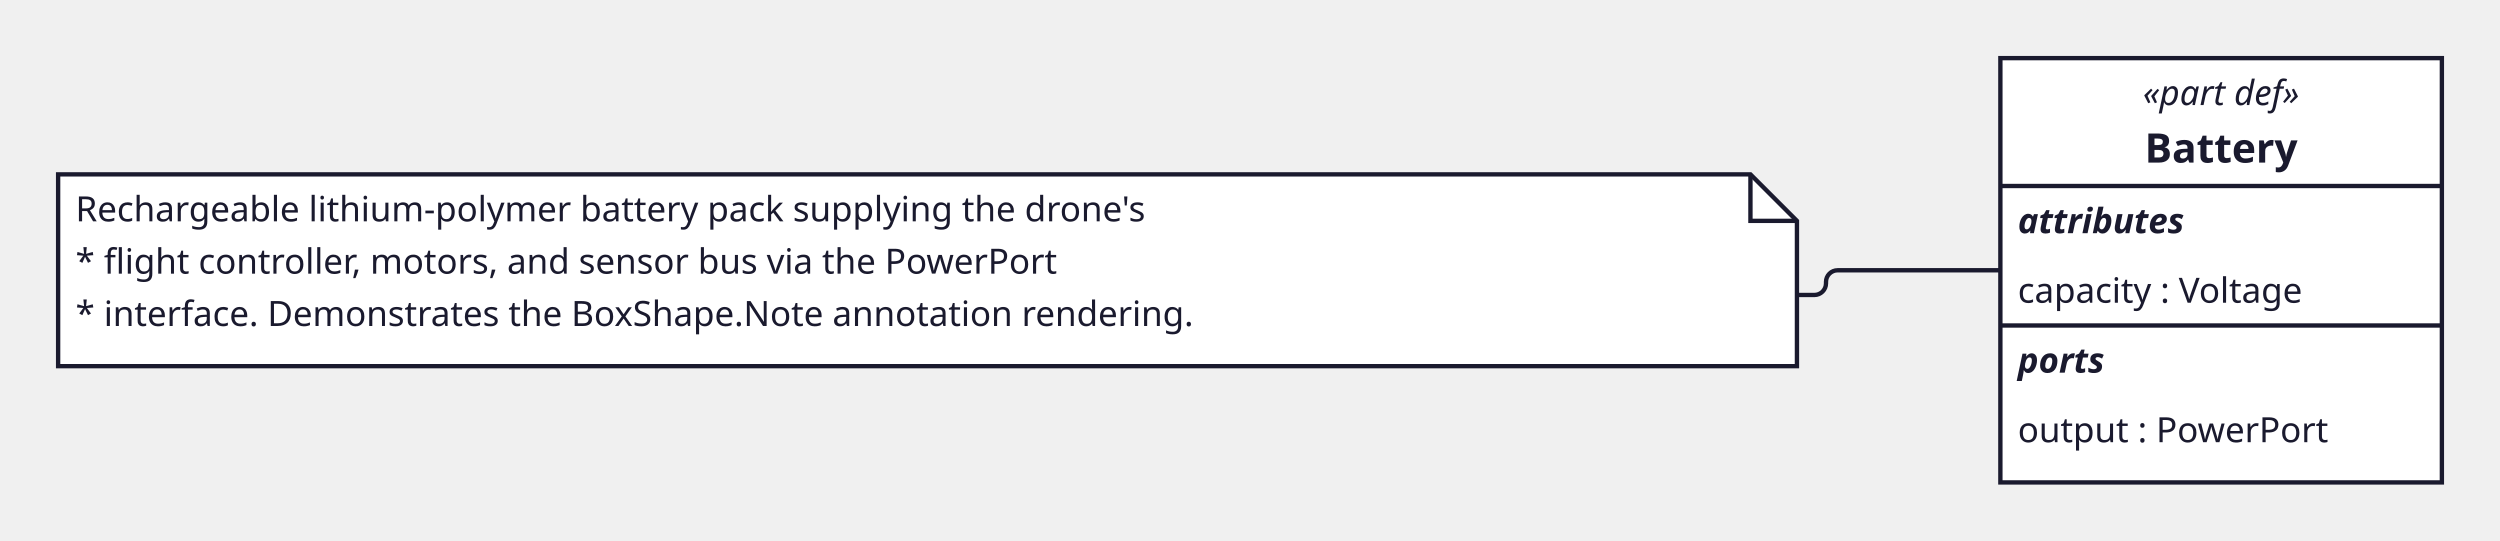
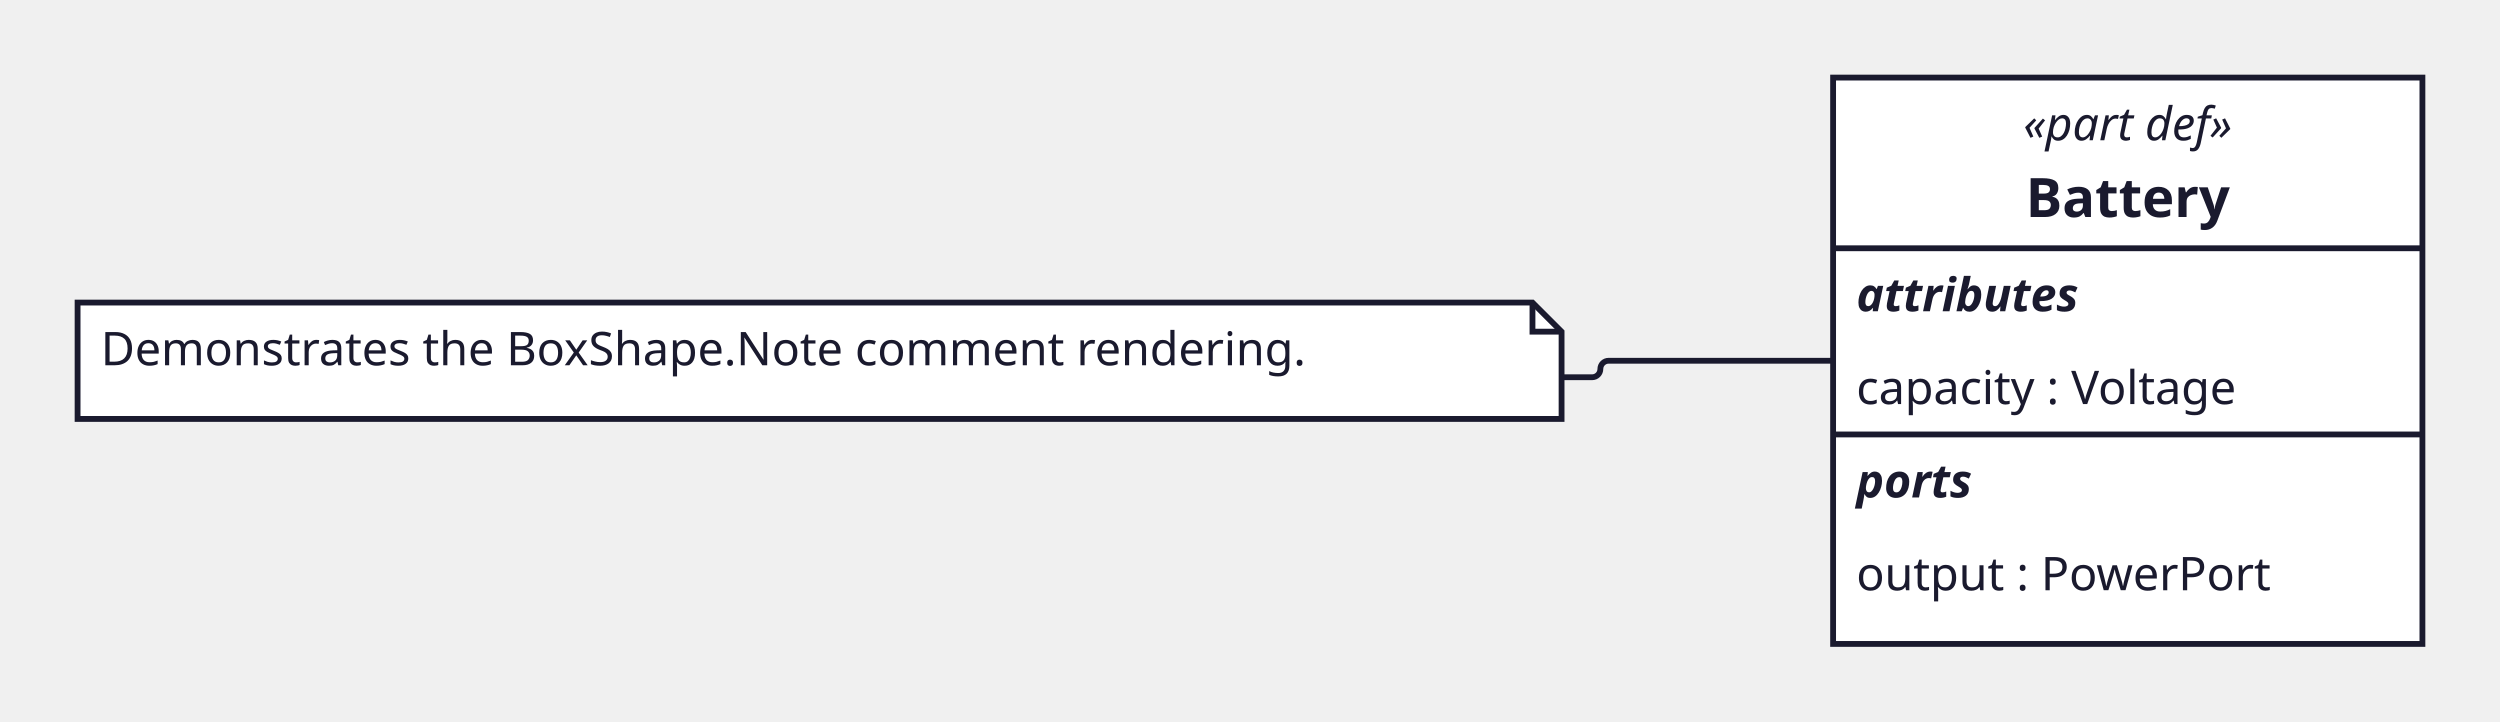
- <svg xmlns="http://www.w3.org/2000/svg" width="860.24" height="186.00" viewBox="0 0 860.24 186.00">
+ <svg xmlns="http://www.w3.org/2000/svg" width="644.48" height="186.00" viewBox="0 0 644.48 186.00">
  <defs>
    <marker id="line-end-open-chevron" markerWidth="10" markerHeight="7" refX="9" refY="3.5" orient="auto">
      <polyline points="0 0, 10 3.5, 0 7" fill="none" stroke="#1A1A2E" stroke-width="1.50" />
    </marker>
    <marker id="line-end-hollow-triangle" markerWidth="10" markerHeight="7" refX="9" refY="3.5" orient="auto">
      <polygon points="0 0, 10 3.5, 0 7" fill="#FFFFFF" stroke="#1A1A2E" stroke-width="1.50" />
    </marker>
    <marker id="line-end-filled-arrow" markerWidth="10" markerHeight="7" refX="9" refY="3.5" orient="auto">
      <polygon points="0 0, 10 3.5, 0 7" fill="#1A1A2E" stroke="#1A1A2E" stroke-width="1.50" />
    </marker>
    <marker id="line-end-hollow-triangle-crossbar" markerWidth="10" markerHeight="7" refX="9" refY="3.5" orient="auto">
      <polygon points="0 0, 10 3.5, 0 7" fill="#FFFFFF" stroke="#1A1A2E" stroke-width="1.50" />
      <line x1="7" y1="0" x2="7" y2="7" stroke="#1A1A2E" stroke-width="1.50" />
    </marker>
    <marker id="line-end-hollow-diamond" markerWidth="14" markerHeight="8" refX="13" refY="4" orient="auto">
      <polygon points="1 4, 7 0, 13 4, 7 8" fill="#FFFFFF" stroke="#1A1A2E" stroke-width="1.50" />
    </marker>
    <marker id="line-end-filled-diamond" markerWidth="14" markerHeight="8" refX="13" refY="4" orient="auto">
      <polygon points="1 4, 7 0, 13 4, 7 8" fill="#1A1A2E" stroke="#1A1A2E" stroke-width="1.50" />
    </marker>
    <marker id="line-end-circle" markerWidth="10" markerHeight="10" refX="9" refY="5" orient="auto">
      <circle cx="5" cy="5" r="4" fill="#FFFFFF" stroke="#1A1A2E" stroke-width="1.50" />
    </marker>
    <marker id="line-end-bar" markerWidth="4" markerHeight="12" refX="2" refY="6" orient="auto">
      <line x1="2" y1="0" x2="2" y2="12" stroke="#1A1A2E" stroke-width="1.50" />
    </marker>
    <filter id="label-bg" x="-0.05" y="-0.05" width="1.1" height="1.1">
      <feFlood flood-color="#FFFFFF" />
      <feComposite in="SourceGraphic" operator="over" />
    </filter>
  </defs>
-   <rect x="688.32" y="20.00" width="151.92" height="146.00" fill="#FFFFFF" stroke="#1A1A2E" stroke-width="1.50" />
-   <text x="764.28" y="32.00" font-family="Noto Sans, sans-serif" font-size="12.00" font-style="italic" fill="#1A1A2E" text-anchor="middle" dominant-baseline="middle">«part def»</text>
-   <text x="764.28" y="51.00" font-family="Noto Sans, sans-serif" font-size="14.00" font-weight="bold" fill="#1A1A2E" text-anchor="middle" dominant-baseline="middle">Battery</text>
-   <line x1="688.32" y1="64.00" x2="840.24" y2="64.00" stroke="#1A1A2E" stroke-width="1.50" />
-   <text x="694.32" y="76.00" font-family="Noto Sans, sans-serif" font-size="12.00" font-weight="bold" font-style="italic" fill="#1A1A2E" text-anchor="start" dominant-baseline="middle">attributes</text>
-   <text x="694.32" y="100.00" font-family="Noto Sans, sans-serif" font-size="12.00" fill="#1A1A2E" text-anchor="start" dominant-baseline="middle">capacity : Voltage</text>
-   <line x1="688.32" y1="112.00" x2="840.24" y2="112.00" stroke="#1A1A2E" stroke-width="1.50" />
-   <text x="694.32" y="124.00" font-family="Noto Sans, sans-serif" font-size="12.00" font-weight="bold" font-style="italic" fill="#1A1A2E" text-anchor="start" dominant-baseline="middle">ports</text>
-   <text x="694.32" y="148.00" font-family="Noto Sans, sans-serif" font-size="12.00" fill="#1A1A2E" text-anchor="start" dominant-baseline="middle">output : PowerPort</text>
-   <path d="M 20.00 60.00 L 602.32 60.00 L 618.32 76.00 L 618.32 126.00 L 20.00 126.00 Z" fill="#FFFFFF" stroke="#1A1A2E" stroke-width="1.50" />
-   <path d="M 602.32 60.00 L 602.32 76.00 L 618.32 76.00" fill="none" stroke="#1A1A2E" stroke-width="1.50" />
-   <text x="26.00" y="72.00" font-family="Noto Sans, sans-serif" font-size="12.00" fill="#1A1A2E" text-anchor="start" dominant-baseline="middle">Rechargeable lithium-polymer battery pack supplying the drone's</text>
-   <text x="26.00" y="90.00" font-family="Noto Sans, sans-serif" font-size="12.00" fill="#1A1A2E" text-anchor="start" dominant-baseline="middle">             * flight controller, motors, and sensor bus via the PowerPort</text>
-   <text x="26.00" y="108.00" font-family="Noto Sans, sans-serif" font-size="12.00" fill="#1A1A2E" text-anchor="start" dominant-baseline="middle">             * interface. Demonstrates the BoxShape.Note annotation rendering.</text>
-   <path d="M 618.32 101.50 L 624.32 101.50 A 4.00 4.00 0 0 0 628.32 97.50 L 628.32 97.00 A 4.00 4.00 0 0 1 632.32 93.00 L 688.32 93.00" fill="none" stroke="#1A1A2E" stroke-width="1.50" />
+   <rect x="472.56" y="20.00" width="151.92" height="146.00" fill="#FFFFFF" stroke="#1A1A2E" stroke-width="1.50" />
+   <text x="548.52" y="32.00" font-family="Noto Sans, sans-serif" font-size="12.00" font-style="italic" fill="#1A1A2E" text-anchor="middle" dominant-baseline="middle">«part def»</text>
+   <text x="548.52" y="51.00" font-family="Noto Sans, sans-serif" font-size="14.00" font-weight="bold" fill="#1A1A2E" text-anchor="middle" dominant-baseline="middle">Battery</text>
+   <line x1="472.56" y1="64.00" x2="624.48" y2="64.00" stroke="#1A1A2E" stroke-width="1.50" />
+   <text x="478.56" y="76.00" font-family="Noto Sans, sans-serif" font-size="12.00" font-weight="bold" font-style="italic" fill="#1A1A2E" text-anchor="start" dominant-baseline="middle">attributes</text>
+   <text x="478.56" y="100.00" font-family="Noto Sans, sans-serif" font-size="12.00" fill="#1A1A2E" text-anchor="start" dominant-baseline="middle">capacity : Voltage</text>
+   <line x1="472.56" y1="112.00" x2="624.48" y2="112.00" stroke="#1A1A2E" stroke-width="1.50" />
+   <text x="478.56" y="124.00" font-family="Noto Sans, sans-serif" font-size="12.00" font-weight="bold" font-style="italic" fill="#1A1A2E" text-anchor="start" dominant-baseline="middle">ports</text>
+   <text x="478.56" y="148.00" font-family="Noto Sans, sans-serif" font-size="12.00" fill="#1A1A2E" text-anchor="start" dominant-baseline="middle">output : PowerPort</text>
+   <path d="M 20.00 78.00 L 395.06 78.00 L 402.56 85.50 L 402.56 108.00 L 20.00 108.00 Z" fill="#FFFFFF" stroke="#1A1A2E" stroke-width="1.50" />
+   <path d="M 395.06 78.00 L 395.06 85.50 L 402.56 85.50" fill="none" stroke="#1A1A2E" stroke-width="1.50" />
+   <text x="26.00" y="90.00" font-family="Noto Sans, sans-serif" font-size="12.00" fill="#1A1A2E" text-anchor="start" dominant-baseline="middle">Demonstrates the BoxShape.Note comment rendering.</text>
+   <path d="M 402.56 97.25 L 410.44 97.25 A 2.12 2.12 0 0 0 412.56 95.12 L 412.56 95.12 A 2.12 2.12 0 0 1 414.69 93.00 L 472.56 93.00" fill="none" stroke="#1A1A2E" stroke-width="1.50" />
</svg>
